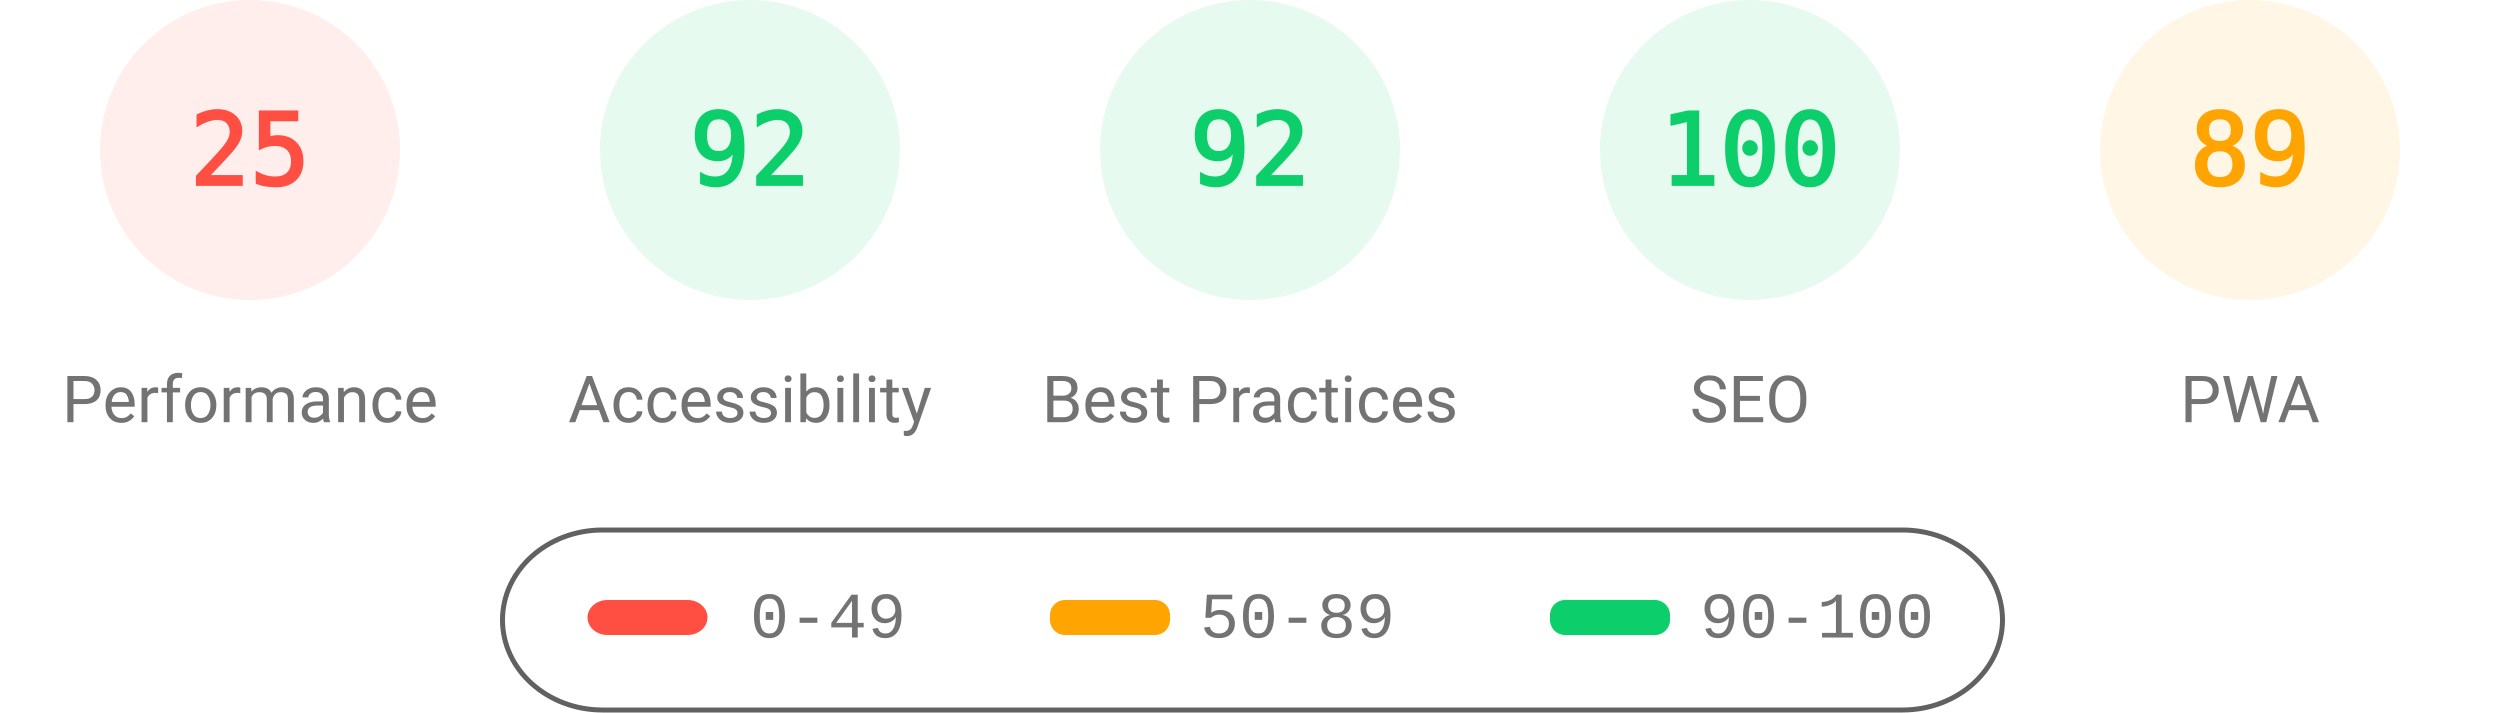
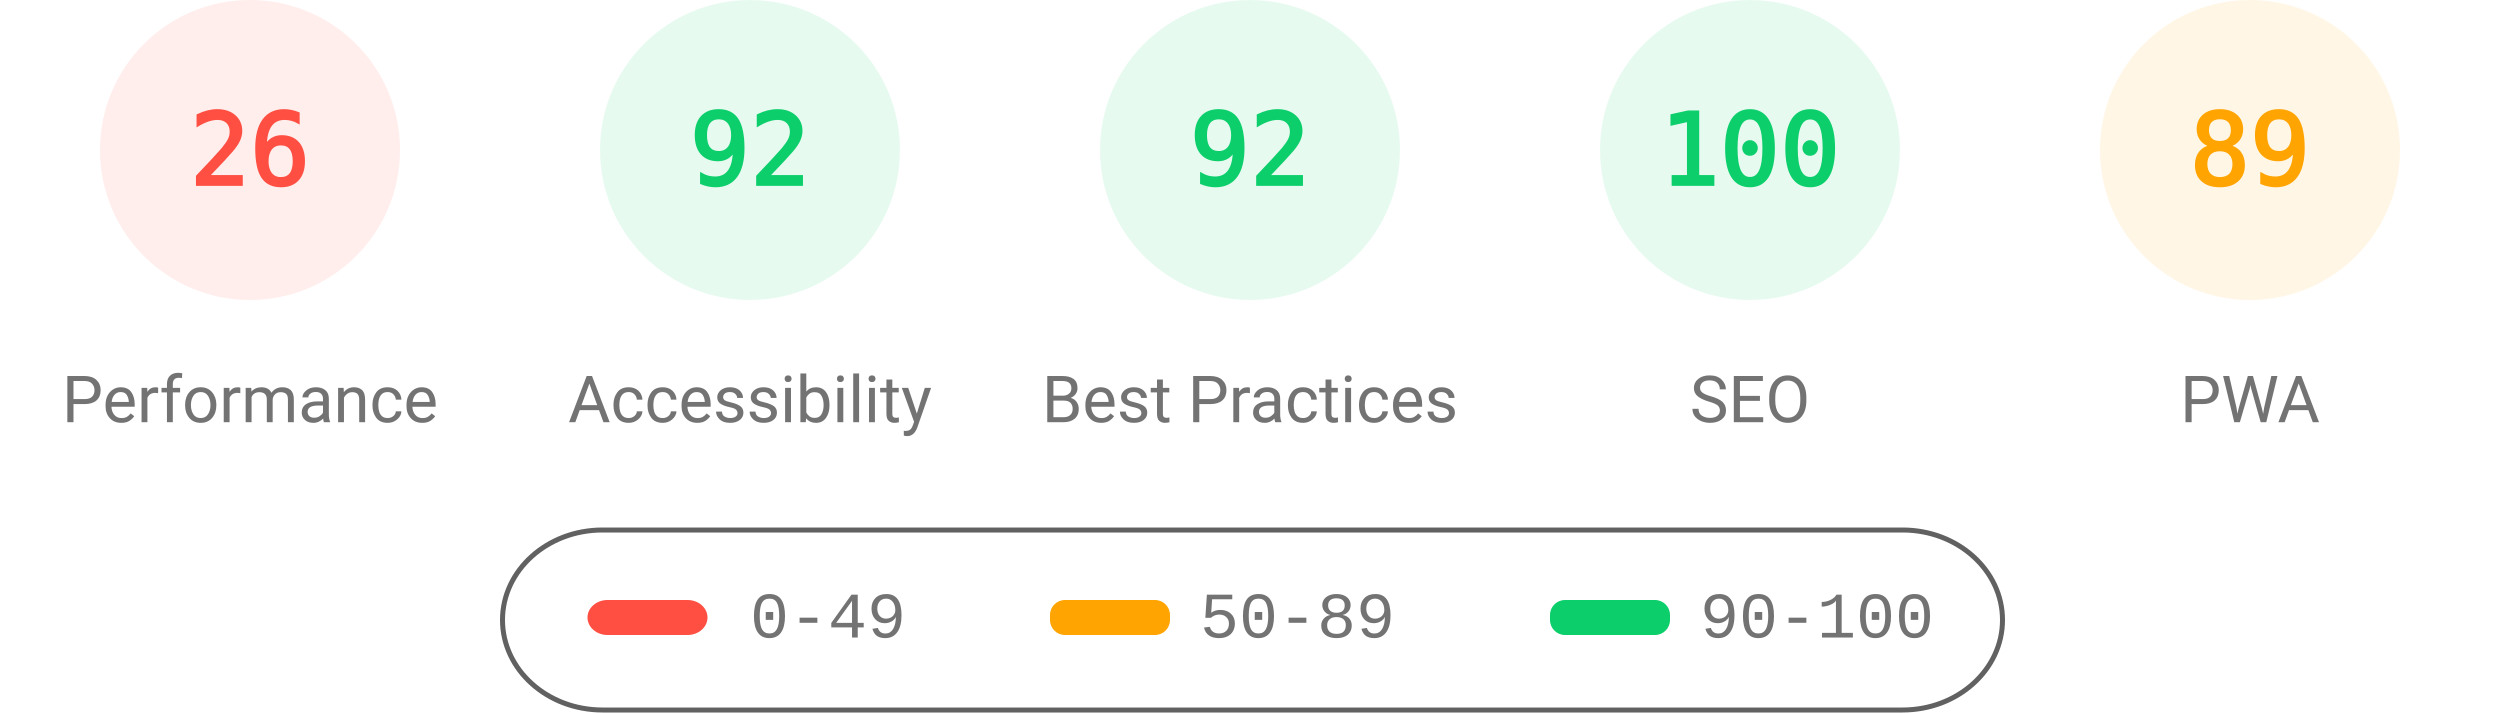
<svg xmlns="http://www.w3.org/2000/svg" fill="none" width="1000" height="285">
  <style>.gauge-base{opacity:.1}.gauge-arc{fill:none;animation-delay:250ms;stroke-linecap:round;transform:rotate(-90deg);transform-origin:100px 60px;animation:load-gauge 1s ease forwards}.guage-text{font-size:40px;font-family:monospace;text-align:center}.guage-red{color:#ff4e42;fill:#ff4e42;stroke:#ff4e42}.guage-orange{color:#ffa400;fill:#ffa400;stroke:#ffa400}.guage-green{color:#0cce6b;fill:#0cce6b;stroke:#0cce6b}.guage-undefined{color:#5c5c5c;fill:#5c5c5c;stroke:#5c5c5c}.guage-title{color:#737373;fill:#737373;stroke:none;font-size:26px;line-height:26px;font-family:Roboto,Halvetica,Arial,sans-serif}@keyframes load-gauge{from{stroke-dasharray:0 352.858}}</style>
  <svg class="guage-div guage-perf guage-red" viewBox="0 0 200 200" width="200" height="200">
    <circle class="gauge-base" r="56" cx="100" cy="60" stroke-width="8" />
-     <circle class="gauge-arc guage-arc-1" r="56" cx="100" cy="60" stroke-width="8" style="stroke-dasharray:87.965,351.858" />
-     <text class="guage-text" x="100" y="60" alignment-baseline="central" dominant-baseline="central" text-anchor="middle">25</text>
+     <circle class="gauge-arc guage-arc-1" r="56" cx="100" cy="60" stroke-width="8" style="stroke-dasharray:91.483,351.858" />
+     <text class="guage-text" x="100" y="60" alignment-baseline="central" dominant-baseline="central" text-anchor="middle">26</text>
    <text class="guage-title" x="100" y="160" alignment-baseline="central" dominant-baseline="central" text-anchor="middle">Performance</text>
  </svg>
  <svg class="guage-div guage-acc guage-green" viewBox="0 0 200 200" width="200" height="200" x="200">
    <circle class="gauge-base" r="56" cx="100" cy="60" stroke-width="8" />
    <circle class="gauge-arc guage-arc-2" r="56" cx="100" cy="60" stroke-width="8" style="stroke-dasharray:323.709,351.858" />
    <text class="guage-text" x="100" y="60" alignment-baseline="central" dominant-baseline="central" text-anchor="middle">92</text>
    <text class="guage-title" x="100" y="160" alignment-baseline="central" dominant-baseline="central" text-anchor="middle">Accessibility</text>
  </svg>
  <svg class="guage-div guage-best guage-green" viewBox="0 0 200 200" width="200" height="200" x="400">
    <circle class="gauge-base" r="56" cx="100" cy="60" stroke-width="8" />
    <circle class="gauge-arc guage-arc-3" r="56" cx="100" cy="60" stroke-width="8" style="stroke-dasharray:323.709,351.858" />
    <text class="guage-text" x="100" y="60" alignment-baseline="central" dominant-baseline="central" text-anchor="middle">92</text>
    <text class="guage-title" x="100" y="160" alignment-baseline="central" dominant-baseline="central" text-anchor="middle">Best Practices</text>
  </svg>
  <svg class="guage-div guage-seo guage-green" viewBox="0 0 200 200" width="200" height="200" x="600">
    <circle class="gauge-base" r="56" cx="100" cy="60" stroke-width="8" />
    <circle class="gauge-arc guage-arc-4" r="56" cx="100" cy="60" stroke-width="8" style="stroke-dasharray:351.858,351.858" />
    <text class="guage-text" x="100" y="60" alignment-baseline="central" dominant-baseline="central" text-anchor="middle">100</text>
    <text class="guage-title" x="100" y="160" alignment-baseline="central" dominant-baseline="central" text-anchor="middle">SEO</text>
  </svg>
  <svg class="guage-div guage-pwa guage-orange" viewBox="0 0 200 200" width="200" height="200" x="800">
    <circle class="gauge-base" r="56" cx="100" cy="60" stroke-width="8" />
    <circle class="gauge-arc guage-arc-4" r="56" cx="100" cy="60" stroke-width="8" style="stroke-dasharray:313.154,351.858" />
    <text class="guage-text" x="100" y="60" alignment-baseline="central" dominant-baseline="central" text-anchor="middle">89</text>
    <text class="guage-title" x="100" y="160" alignment-baseline="central" dominant-baseline="central" text-anchor="middle">PWA</text>
  </svg>
  <svg width="604" height="76" x="200" y="210">
    <path fill="none" id="canvas_background" d="M-1-1h604v80H-1z" />
    <rect fill-opacity="0" stroke="#616161" stroke-width="2" rx="40" id="svg_2" height="72" width="600" y="2" x="1" fill="#000" />
    <rect stroke="#000" rx="8" id="svg_3" height="14" width="48" y="30" x="35" stroke-opacity="null" stroke-width="0" fill="#ff4e42" />
    <rect stroke="#000" rx="6" id="svg_4" height="14" width="48" y="30" x="220" stroke-opacity="null" stroke-width="0" fill="#ffa400" />
    <rect stroke="#000" rx="6" id="svg_5" height="14" width="48" y="30" x="420" stroke-opacity="null" stroke-width="0" fill="#0cce6b" />
    <text xml:space="preserve" text-anchor="start" font-family="'Courier New', Courier, monospace" font-size="26" id="svg_6" y="45" x="100" stroke-opacity="null" stroke-width="0" stroke="#000" fill="#737373">0-49</text>
    <text xml:space="preserve" text-anchor="start" font-family="'Courier New', Courier, monospace" font-size="26" id="svg_7" y="45" x="280" stroke-opacity="null" stroke-width="0" stroke="#000" fill="#737373">50-89</text>
    <text xml:space="preserve" text-anchor="start" font-family="'Courier New', Courier, monospace" font-size="26" id="svg_8" y="45" x="480" stroke-opacity="null" stroke-width="0" stroke="#000" fill="#737373">90-100</text>
  </svg>
</svg>
